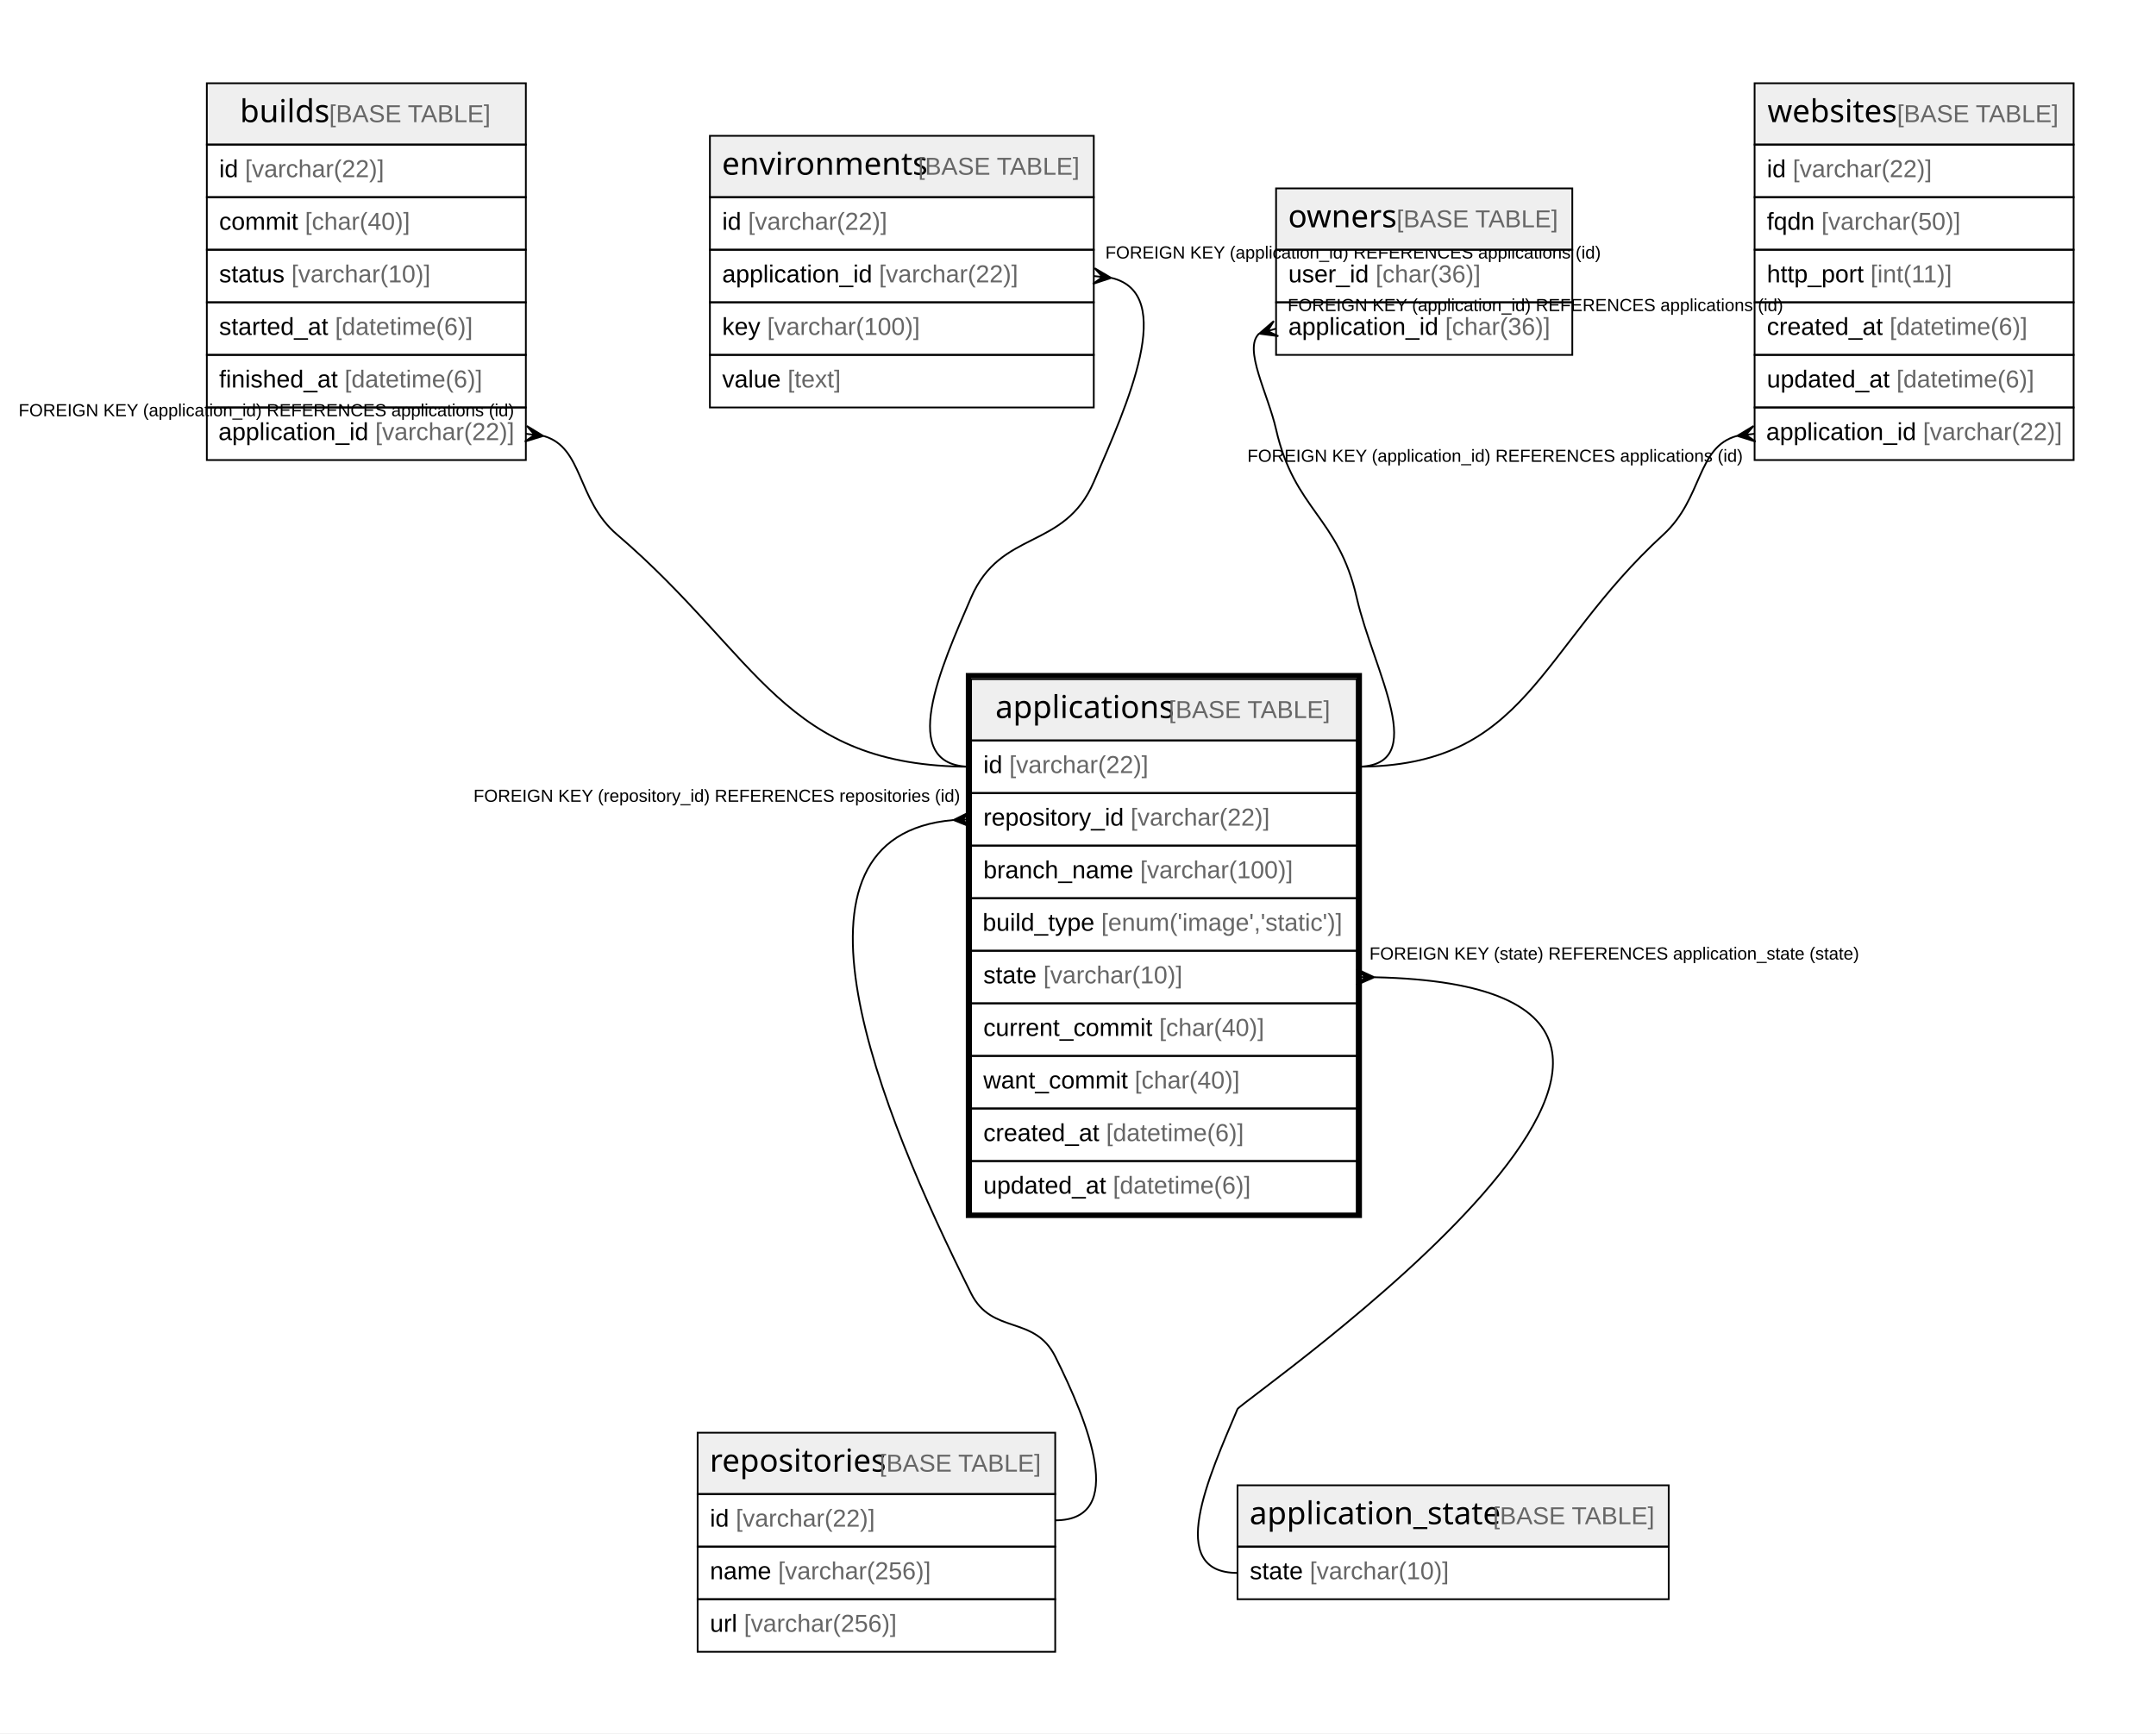
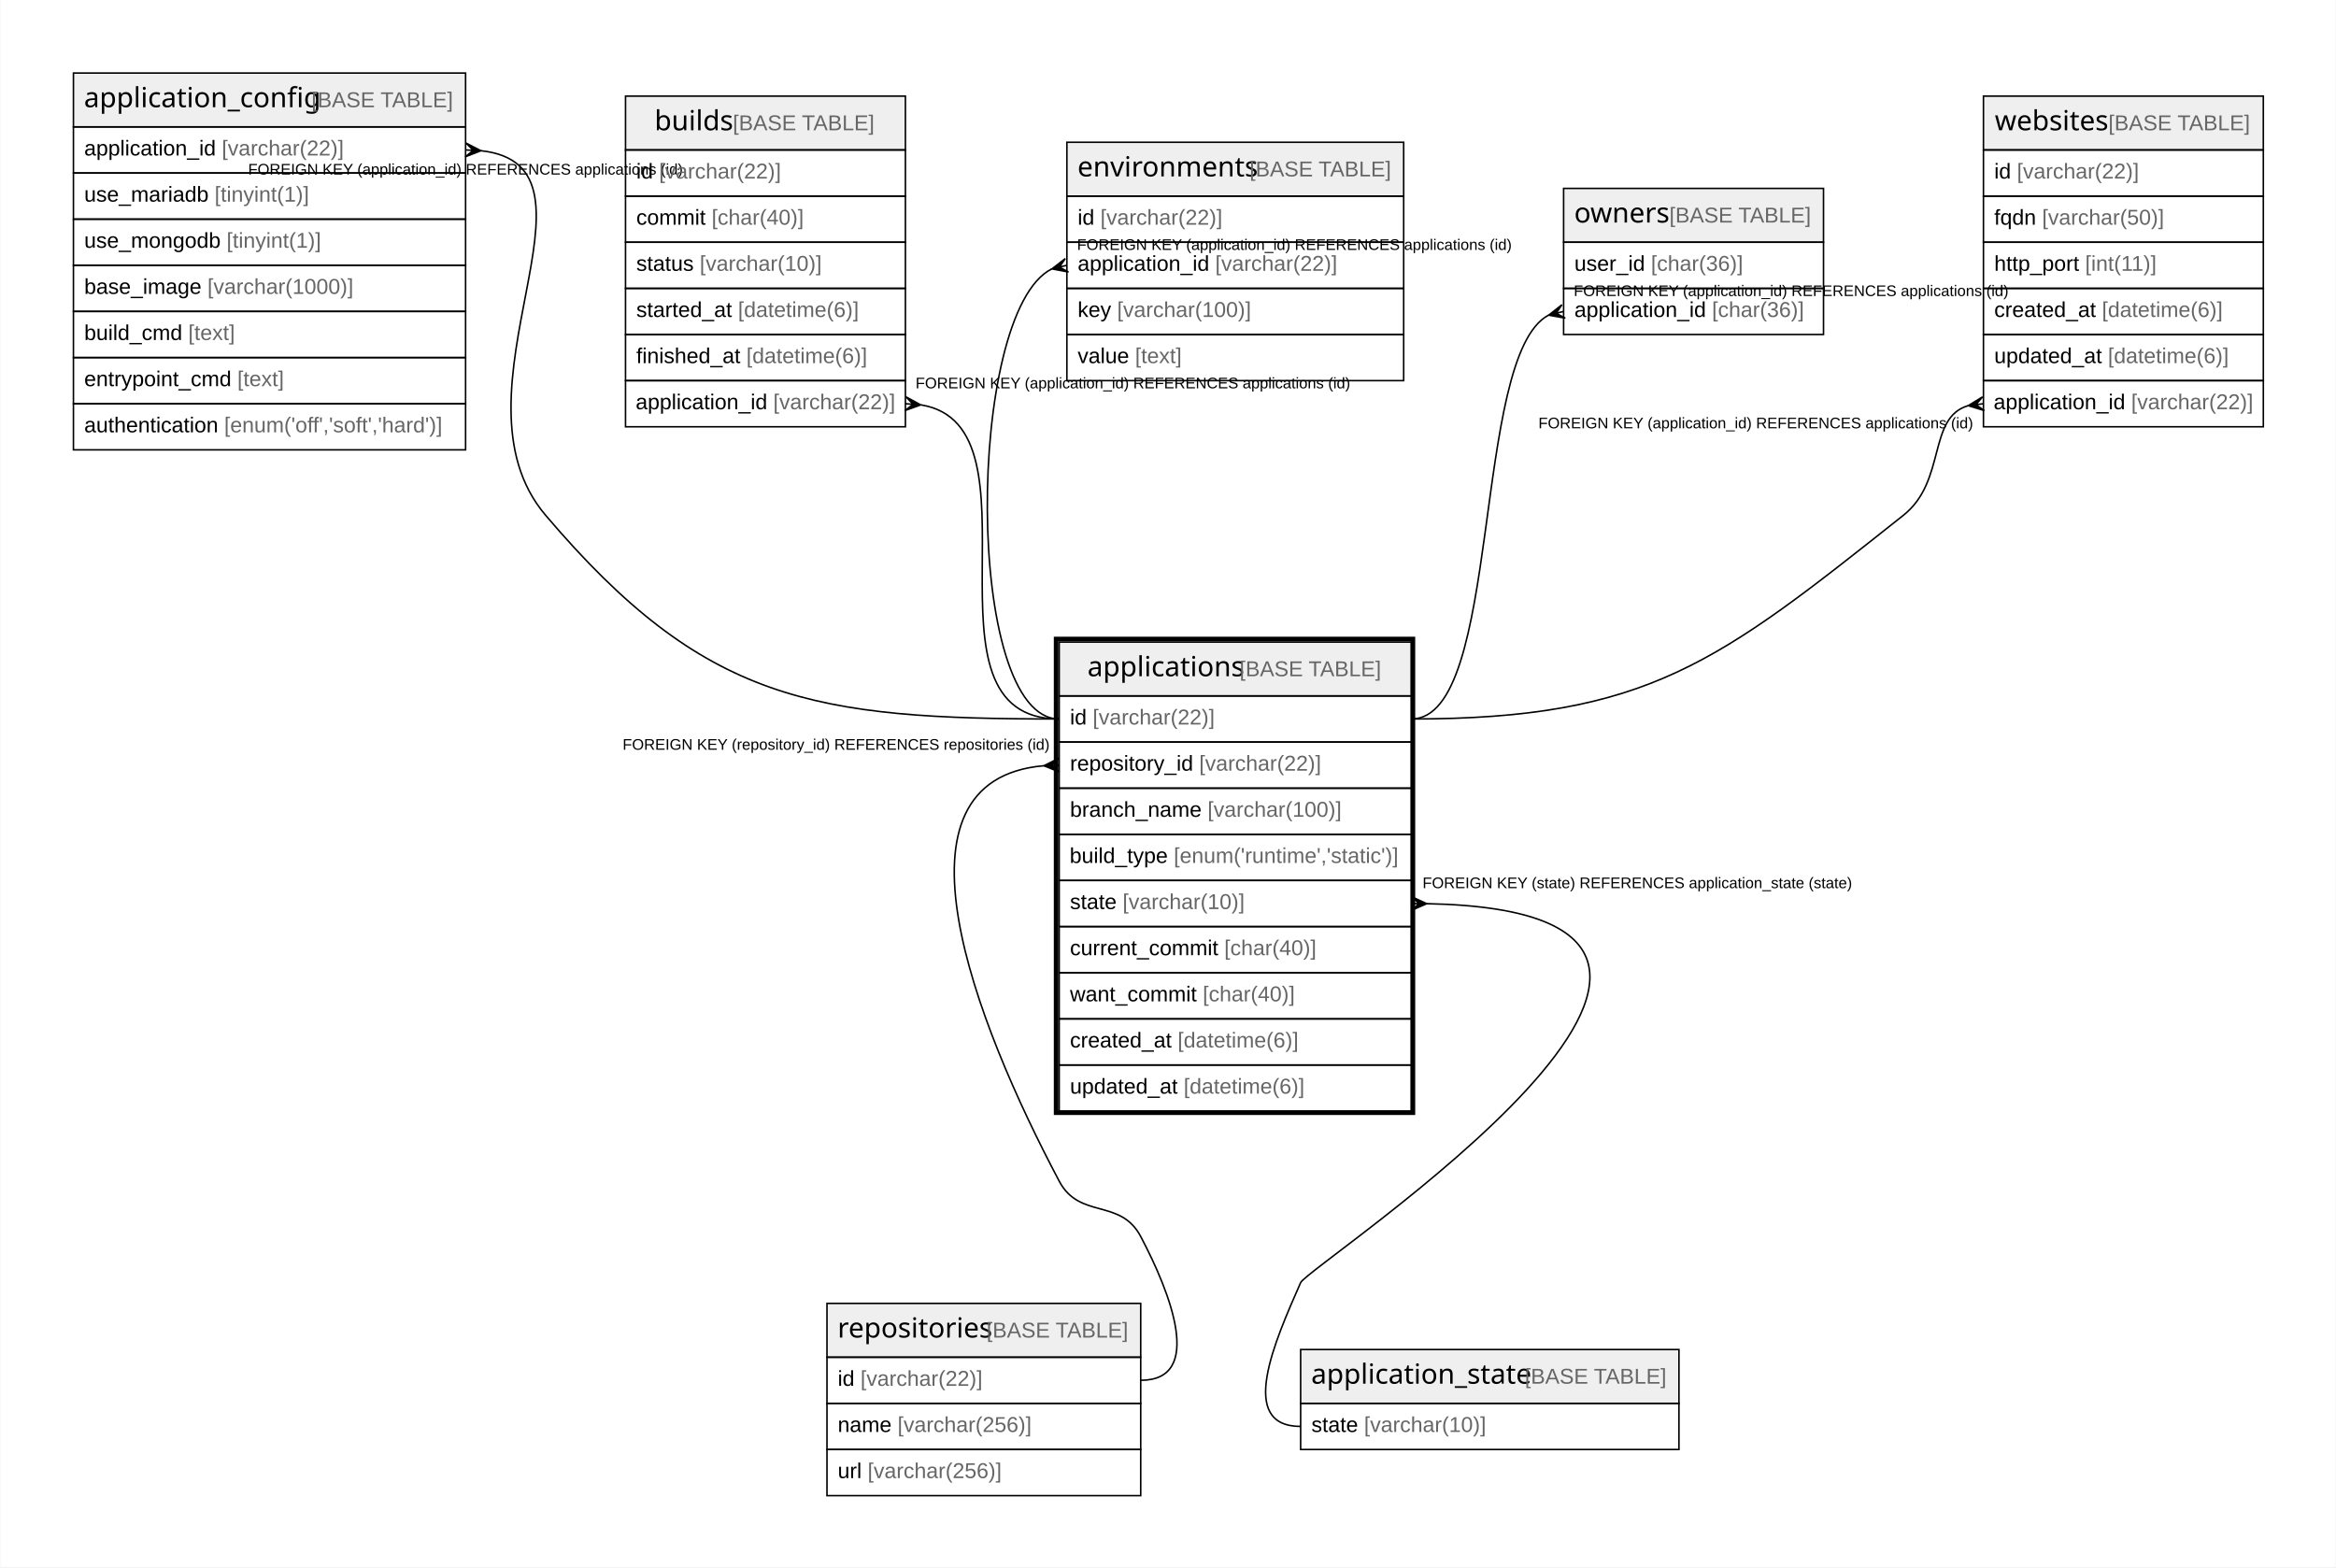
- <svg xmlns="http://www.w3.org/2000/svg" width="1230pt" height="989pt" viewBox="0.00 0.00 1230.00 989.00">
-   <g id="graph0" class="graph" transform="scale(1 1) rotate(0) translate(4 985)">
-     <polygon fill="#ffffff" stroke="transparent" points="-4,4 -4,-985 1226,-985 1226,4 -4,4" />
+ <svg xmlns="http://www.w3.org/2000/svg" width="1519pt" height="1019pt" viewBox="0.00 0.00 1518.50 1019.00">
+   <g id="graph0" class="graph" transform="scale(1 1) rotate(0) translate(4 1015)">
+     <polygon fill="#ffffff" stroke="transparent" points="-4,4 -4,-1015 1514.5,-1015 1514.5,4 -4,4" />
    <g id="node1" class="node">
-       <polygon fill="#efefef" stroke="transparent" points="550,-562.5 550,-597.5 770,-597.5 770,-562.5 550,-562.5" />
-       <polygon fill="none" stroke="#000000" points="550,-562.5 550,-597.5 770,-597.5 770,-562.5 550,-562.5" />
-       <text text-anchor="start" x="563.862" y="-575.3" font-family="Arial Bold" font-size="18.00" fill="#000000">applications</text>
-       <text text-anchor="start" x="658.884" y="-575.3" font-family="Arial" font-size="14.00" fill="#000000"> </text>
-       <text text-anchor="start" x="662.775" y="-575.3" font-family="Arial" font-size="14.00" fill="#666666">[BASE TABLE]</text>
-       <polygon fill="none" stroke="#000000" points="550,-532.5 550,-562.5 770,-562.5 770,-532.5 550,-532.5" />
-       <text text-anchor="start" x="557" y="-543.9" font-family="Arial" font-size="14.00" fill="#000000">id </text>
-       <text text-anchor="start" x="571.78" y="-543.9" font-family="Arial" font-size="14.00" fill="#666666">[varchar(22)]</text>
-       <polygon fill="none" stroke="#000000" points="550,-502.5 550,-532.5 770,-532.5 770,-502.5 550,-502.5" />
-       <text text-anchor="start" x="557" y="-513.9" font-family="Arial" font-size="14.00" fill="#000000">repository_id </text>
-       <text text-anchor="start" x="641.011" y="-513.9" font-family="Arial" font-size="14.00" fill="#666666">[varchar(22)]</text>
-       <polygon fill="none" stroke="#000000" points="550,-472.5 550,-502.5 770,-502.5 770,-472.5 550,-472.5" />
-       <text text-anchor="start" x="557" y="-483.9" font-family="Arial" font-size="14.00" fill="#000000">branch_name </text>
-       <text text-anchor="start" x="646.473" y="-483.9" font-family="Arial" font-size="14.00" fill="#666666">[varchar(100)]</text>
-       <polygon fill="none" stroke="#000000" points="550,-442.5 550,-472.5 770,-472.5 770,-442.5 550,-442.5" />
-       <text text-anchor="start" x="556.576" y="-453.9" font-family="Arial" font-size="14.00" fill="#000000">build_type </text>
-       <text text-anchor="start" x="624.266" y="-453.9" font-family="Arial" font-size="14.00" fill="#666666">[enum('image','static')]</text>
-       <polygon fill="none" stroke="#000000" points="550,-412.5 550,-442.5 770,-442.5 770,-412.5 550,-412.5" />
-       <text text-anchor="start" x="557" y="-423.9" font-family="Arial" font-size="14.00" fill="#000000">state </text>
-       <text text-anchor="start" x="591.237" y="-423.9" font-family="Arial" font-size="14.00" fill="#666666">[varchar(10)]</text>
-       <polygon fill="none" stroke="#000000" points="550,-382.5 550,-412.5 770,-412.5 770,-382.5 550,-382.5" />
-       <text text-anchor="start" x="557" y="-393.9" font-family="Arial" font-size="14.00" fill="#000000">current_commit </text>
-       <text text-anchor="start" x="657.334" y="-393.9" font-family="Arial" font-size="14.00" fill="#666666">[char(40)]</text>
-       <polygon fill="none" stroke="#000000" points="550,-352.5 550,-382.5 770,-382.5 770,-352.5 550,-352.5" />
-       <text text-anchor="start" x="557" y="-363.9" font-family="Arial" font-size="14.00" fill="#000000">want_commit </text>
-       <text text-anchor="start" x="643.337" y="-363.9" font-family="Arial" font-size="14.00" fill="#666666">[char(40)]</text>
-       <polygon fill="none" stroke="#000000" points="550,-322.5 550,-352.5 770,-352.5 770,-322.5 550,-322.5" />
-       <text text-anchor="start" x="557" y="-333.9" font-family="Arial" font-size="14.00" fill="#000000">created_at </text>
-       <text text-anchor="start" x="627.028" y="-333.9" font-family="Arial" font-size="14.00" fill="#666666">[datetime(6)]</text>
-       <polygon fill="none" stroke="#000000" points="550,-292.5 550,-322.5 770,-322.5 770,-292.5 550,-292.5" />
-       <text text-anchor="start" x="557" y="-303.9" font-family="Arial" font-size="14.00" fill="#000000">updated_at </text>
-       <text text-anchor="start" x="630.933" y="-303.9" font-family="Arial" font-size="14.00" fill="#666666">[datetime(6)]</text>
-       <polygon fill="none" stroke="#000000" stroke-width="3" points="548.5,-291.5 548.5,-599.5 771.5,-599.5 771.5,-291.5 548.5,-291.5" />
+       <polygon fill="#efefef" stroke="transparent" points="684.5,-562.5 684.5,-597.5 913.5,-597.5 913.5,-562.5 684.5,-562.5" />
+       <polygon fill="none" stroke="#000000" points="684.5,-562.5 684.5,-597.5 913.5,-597.5 913.5,-562.5 684.5,-562.5" />
+       <text text-anchor="start" x="702.862" y="-575.3" font-family="Arial Bold" font-size="18.00" fill="#000000">applications</text>
+       <text text-anchor="start" x="797.884" y="-575.3" font-family="Arial" font-size="14.00" fill="#000000"> </text>
+       <text text-anchor="start" x="801.775" y="-575.3" font-family="Arial" font-size="14.00" fill="#666666">[BASE TABLE]</text>
+       <polygon fill="none" stroke="#000000" points="684.5,-532.5 684.5,-562.5 913.5,-562.5 913.5,-532.5 684.5,-532.5" />
+       <text text-anchor="start" x="691.5" y="-543.9" font-family="Arial" font-size="14.00" fill="#000000">id </text>
+       <text text-anchor="start" x="706.28" y="-543.9" font-family="Arial" font-size="14.00" fill="#666666">[varchar(22)]</text>
+       <polygon fill="none" stroke="#000000" points="684.5,-502.5 684.5,-532.5 913.5,-532.5 913.5,-502.5 684.5,-502.5" />
+       <text text-anchor="start" x="691.5" y="-513.9" font-family="Arial" font-size="14.00" fill="#000000">repository_id </text>
+       <text text-anchor="start" x="775.511" y="-513.9" font-family="Arial" font-size="14.00" fill="#666666">[varchar(22)]</text>
+       <polygon fill="none" stroke="#000000" points="684.5,-472.5 684.5,-502.5 913.5,-502.5 913.5,-472.5 684.5,-472.5" />
+       <text text-anchor="start" x="691.5" y="-483.9" font-family="Arial" font-size="14.00" fill="#000000">branch_name </text>
+       <text text-anchor="start" x="780.973" y="-483.9" font-family="Arial" font-size="14.00" fill="#666666">[varchar(100)]</text>
+       <polygon fill="none" stroke="#000000" points="684.5,-442.5 684.5,-472.5 913.5,-472.5 913.5,-442.5 684.5,-442.5" />
+       <text text-anchor="start" x="691.301" y="-453.9" font-family="Arial" font-size="14.00" fill="#000000">build_type </text>
+       <text text-anchor="start" x="758.991" y="-453.9" font-family="Arial" font-size="14.00" fill="#666666">[enum('runtime','static')]</text>
+       <polygon fill="none" stroke="#000000" points="684.5,-412.5 684.5,-442.5 913.5,-442.5 913.5,-412.5 684.5,-412.5" />
+       <text text-anchor="start" x="691.5" y="-423.9" font-family="Arial" font-size="14.00" fill="#000000">state </text>
+       <text text-anchor="start" x="725.737" y="-423.9" font-family="Arial" font-size="14.00" fill="#666666">[varchar(10)]</text>
+       <polygon fill="none" stroke="#000000" points="684.5,-382.5 684.5,-412.5 913.5,-412.5 913.5,-382.5 684.5,-382.5" />
+       <text text-anchor="start" x="691.5" y="-393.9" font-family="Arial" font-size="14.00" fill="#000000">current_commit </text>
+       <text text-anchor="start" x="791.834" y="-393.9" font-family="Arial" font-size="14.00" fill="#666666">[char(40)]</text>
+       <polygon fill="none" stroke="#000000" points="684.5,-352.5 684.5,-382.5 913.5,-382.5 913.5,-352.5 684.5,-352.5" />
+       <text text-anchor="start" x="691.5" y="-363.9" font-family="Arial" font-size="14.00" fill="#000000">want_commit </text>
+       <text text-anchor="start" x="777.837" y="-363.9" font-family="Arial" font-size="14.00" fill="#666666">[char(40)]</text>
+       <polygon fill="none" stroke="#000000" points="684.5,-322.5 684.5,-352.5 913.5,-352.5 913.5,-322.5 684.5,-322.5" />
+       <text text-anchor="start" x="691.5" y="-333.9" font-family="Arial" font-size="14.00" fill="#000000">created_at </text>
+       <text text-anchor="start" x="761.528" y="-333.9" font-family="Arial" font-size="14.00" fill="#666666">[datetime(6)]</text>
+       <polygon fill="none" stroke="#000000" points="684.5,-292.5 684.5,-322.5 913.5,-322.5 913.5,-292.5 684.5,-292.5" />
+       <text text-anchor="start" x="691.5" y="-303.9" font-family="Arial" font-size="14.00" fill="#000000">updated_at </text>
+       <text text-anchor="start" x="765.433" y="-303.9" font-family="Arial" font-size="14.00" fill="#666666">[datetime(6)]</text>
+       <polygon fill="none" stroke="#000000" stroke-width="3" points="682.5,-291.5 682.5,-599.5 914.5,-599.5 914.5,-291.5 682.5,-291.5" />
+     </g>
+     <g id="node7" class="node">
+       <polygon fill="#efefef" stroke="transparent" points="533.5,-132.5 533.5,-167.5 737.5,-167.5 737.5,-132.5 533.5,-132.5" />
+       <polygon fill="none" stroke="#000000" points="533.5,-132.5 533.5,-167.5 737.5,-167.5 737.5,-132.5 533.5,-132.5" />
+       <text text-anchor="start" x="540.37" y="-145.3" font-family="Arial Bold" font-size="18.00" fill="#000000">repositories</text>
+       <text text-anchor="start" x="633.376" y="-145.3" font-family="Arial" font-size="14.00" fill="#000000"> </text>
+       <text text-anchor="start" x="637.267" y="-145.3" font-family="Arial" font-size="14.00" fill="#666666">[BASE TABLE]</text>
+       <polygon fill="none" stroke="#000000" points="533.5,-102.5 533.5,-132.5 737.5,-132.5 737.5,-102.5 533.5,-102.5" />
+       <text text-anchor="start" x="540.5" y="-113.9" font-family="Arial" font-size="14.00" fill="#000000">id </text>
+       <text text-anchor="start" x="555.28" y="-113.9" font-family="Arial" font-size="14.00" fill="#666666">[varchar(22)]</text>
+       <polygon fill="none" stroke="#000000" points="533.5,-72.5 533.5,-102.5 737.5,-102.5 737.5,-72.5 533.5,-72.5" />
+       <text text-anchor="start" x="540.5" y="-83.9" font-family="Arial" font-size="14.00" fill="#000000">name </text>
+       <text text-anchor="start" x="579.399" y="-83.9" font-family="Arial" font-size="14.00" fill="#666666">[varchar(256)]</text>
+       <polygon fill="none" stroke="#000000" points="533.5,-42.5 533.5,-72.5 737.5,-72.5 737.5,-42.5 533.5,-42.5" />
+       <text text-anchor="start" x="540.5" y="-53.9" font-family="Arial" font-size="14.00" fill="#000000">url </text>
+       <text text-anchor="start" x="559.94" y="-53.9" font-family="Arial" font-size="14.00" fill="#666666">[varchar(256)]</text>
+     </g>
+     <g id="edge6" class="edge">
+       <path fill="none" stroke="#000000" d="M674.403,-517.083C568.019,-507.925 629.88,-350.129 684.5,-247 697.828,-221.836 724.172,-236.164 737.5,-211 756.949,-174.277 779.056,-117.5 737.5,-117.5" />
+       <polygon fill="#000000" stroke="#000000" points="674.509,-517.087 684.314,-521.996 679.504,-517.293 684.5,-517.5 684.5,-517.5 684.5,-517.5 679.504,-517.293 684.686,-513.004 674.509,-517.087 674.509,-517.087" />
+       <text text-anchor="start" x="400.611" y="-527.5" font-family="Arial" font-size="10.00" fill="#000000">FOREIGN KEY (repository_id) REFERENCES repositories (id)</text>
+     </g>
+     <g id="node8" class="node">
+       <polygon fill="#efefef" stroke="transparent" points="841.5,-102.5 841.5,-137.5 1087.5,-137.5 1087.5,-102.5 841.5,-102.5" />
+       <polygon fill="none" stroke="#000000" points="841.5,-102.5 841.5,-137.5 1087.5,-137.5 1087.5,-102.5 841.5,-102.5" />
+       <text text-anchor="start" x="848.351" y="-115.3" font-family="Arial Bold" font-size="18.00" fill="#000000">application_state</text>
+       <text text-anchor="start" x="983.396" y="-115.3" font-family="Arial" font-size="14.00" fill="#000000"> </text>
+       <text text-anchor="start" x="987.286" y="-115.3" font-family="Arial" font-size="14.00" fill="#666666">[BASE TABLE]</text>
+       <polygon fill="none" stroke="#000000" points="841.5,-72.5 841.5,-102.5 1087.5,-102.5 1087.5,-72.5 841.5,-72.5" />
+       <text text-anchor="start" x="848.5" y="-83.9" font-family="Arial" font-size="14.00" fill="#000000">state </text>
+       <text text-anchor="start" x="882.737" y="-83.9" font-family="Arial" font-size="14.00" fill="#666666">[varchar(10)]</text>
+     </g>
+     <g id="edge7" class="edge">
+       <path fill="none" stroke="#000000" d="M923.638,-427.404C1201.093,-422.023 846.505,-192.378 841.5,-181 824.767,-142.962 799.944,-87.5 841.5,-87.5" />
+       <polygon fill="#000000" stroke="#000000" points="923.5,-427.405 913.457,-423 918.5,-427.453 913.5,-427.5 913.5,-427.5 913.5,-427.5 918.5,-427.453 913.543,-432 923.5,-427.405 923.5,-427.405" />
+       <text text-anchor="start" x="920.761" y="-437.5" font-family="Arial" font-size="10.00" fill="#000000">FOREIGN KEY (state) REFERENCES application_state (state)</text>
+     </g>
+     <g id="node2" class="node">
+       <polygon fill="#efefef" stroke="transparent" points="43.5,-932.5 43.5,-967.5 298.5,-967.5 298.5,-932.5 43.5,-932.5" />
+       <polygon fill="none" stroke="#000000" points="43.5,-932.5 43.5,-967.5 298.5,-967.5 298.5,-932.5 43.5,-932.5" />
+       <text text-anchor="start" x="50.352" y="-945.3" font-family="Arial Bold" font-size="18.00" fill="#000000">application_config</text>
+       <text text-anchor="start" x="194.395" y="-945.3" font-family="Arial" font-size="14.00" fill="#000000"> </text>
+       <text text-anchor="start" x="198.285" y="-945.3" font-family="Arial" font-size="14.00" fill="#666666">[BASE TABLE]</text>
+       <polygon fill="none" stroke="#000000" points="43.5,-902.5 43.5,-932.5 298.5,-932.5 298.5,-902.5 43.5,-902.5" />
+       <text text-anchor="start" x="50.5" y="-913.9" font-family="Arial" font-size="14.00" fill="#000000">application_id </text>
+       <text text-anchor="start" x="139.968" y="-913.9" font-family="Arial" font-size="14.00" fill="#666666">[varchar(22)]</text>
+       <polygon fill="none" stroke="#000000" points="43.5,-872.5 43.5,-902.5 298.5,-902.5 298.5,-872.5 43.5,-872.5" />
+       <text text-anchor="start" x="50.5" y="-883.9" font-family="Arial" font-size="14.00" fill="#000000">use_mariadb </text>
+       <text text-anchor="start" x="135.297" y="-883.9" font-family="Arial" font-size="14.00" fill="#666666">[tinyint(1)]</text>
+       <polygon fill="none" stroke="#000000" points="43.5,-842.5 43.5,-872.5 298.5,-872.5 298.5,-842.5 43.5,-842.5" />
+       <text text-anchor="start" x="50.5" y="-853.9" font-family="Arial" font-size="14.00" fill="#000000">use_mongodb </text>
+       <text text-anchor="start" x="143.095" y="-853.9" font-family="Arial" font-size="14.00" fill="#666666">[tinyint(1)]</text>
+       <polygon fill="none" stroke="#000000" points="43.5,-812.5 43.5,-842.5 298.5,-842.5 298.5,-812.5 43.5,-812.5" />
+       <text text-anchor="start" x="50.5" y="-823.9" font-family="Arial" font-size="14.00" fill="#000000">base_image </text>
+       <text text-anchor="start" x="130.636" y="-823.9" font-family="Arial" font-size="14.00" fill="#666666">[varchar(1000)]</text>
+       <polygon fill="none" stroke="#000000" points="43.5,-782.5 43.5,-812.5 298.5,-812.5 298.5,-782.5 43.5,-782.5" />
+       <text text-anchor="start" x="50.5" y="-793.9" font-family="Arial" font-size="14.00" fill="#000000">build_cmd </text>
+       <text text-anchor="start" x="118.177" y="-793.9" font-family="Arial" font-size="14.00" fill="#666666">[text]</text>
+       <polygon fill="none" stroke="#000000" points="43.5,-752.5 43.5,-782.5 298.5,-782.5 298.5,-752.5 43.5,-752.5" />
+       <text text-anchor="start" x="50.5" y="-763.9" font-family="Arial" font-size="14.00" fill="#000000">entrypoint_cmd </text>
+       <text text-anchor="start" x="150.078" y="-763.9" font-family="Arial" font-size="14.00" fill="#666666">[text]</text>
+       <polygon fill="none" stroke="#000000" points="43.5,-722.5 43.5,-752.5 298.5,-752.5 298.5,-722.5 43.5,-722.5" />
+       <text text-anchor="start" x="50.5" y="-733.9" font-family="Arial" font-size="14.00" fill="#000000">authentication </text>
+       <text text-anchor="start" x="141.536" y="-733.9" font-family="Arial" font-size="14.00" fill="#666666">[enum('off','soft','hard')]</text>
+     </g>
+     <g id="edge1" class="edge">
+       <path fill="none" stroke="#000000" d="M308.505,-916.995C398.403,-907.277 282.854,-759.609 350.5,-680 453.91,-558.303 524.801,-547.5 684.5,-547.5" />
+       <polygon fill="#000000" stroke="#000000" points="308.487,-916.996 298.273,-913.006 303.494,-917.248 298.5,-917.5 298.5,-917.5 298.5,-917.5 303.494,-917.248 298.727,-921.994 308.487,-916.996 308.487,-916.996" />
+       <text text-anchor="start" x="157.102" y="-901.5" font-family="Arial" font-size="10.00" fill="#000000">FOREIGN KEY (application_id) REFERENCES applications (id)</text>
+     </g>
+     <g id="node3" class="node">
+       <polygon fill="#efefef" stroke="transparent" points="402.5,-917.5 402.5,-952.5 584.5,-952.5 584.5,-917.5 402.5,-917.5" />
+       <polygon fill="none" stroke="#000000" points="402.5,-917.5 402.5,-952.5 584.5,-952.5 584.5,-917.5 402.5,-917.5" />
+       <text text-anchor="start" x="421.37" y="-930.3" font-family="Arial Bold" font-size="18.00" fill="#000000">builds</text>
+       <text text-anchor="start" x="468.377" y="-930.3" font-family="Arial" font-size="14.00" fill="#000000"> </text>
+       <text text-anchor="start" x="472.267" y="-930.3" font-family="Arial" font-size="14.00" fill="#666666">[BASE TABLE]</text>
+       <polygon fill="none" stroke="#000000" points="402.5,-887.5 402.5,-917.5 584.5,-917.5 584.5,-887.5 402.5,-887.5" />
+       <text text-anchor="start" x="409.5" y="-898.9" font-family="Arial" font-size="14.00" fill="#000000">id </text>
+       <text text-anchor="start" x="424.28" y="-898.9" font-family="Arial" font-size="14.00" fill="#666666">[varchar(22)]</text>
+       <polygon fill="none" stroke="#000000" points="402.5,-857.5 402.5,-887.5 584.5,-887.5 584.5,-857.5 402.5,-857.5" />
+       <text text-anchor="start" x="409.5" y="-868.9" font-family="Arial" font-size="14.00" fill="#000000">commit </text>
+       <text text-anchor="start" x="458.492" y="-868.9" font-family="Arial" font-size="14.00" fill="#666666">[char(40)]</text>
+       <polygon fill="none" stroke="#000000" points="402.5,-827.5 402.5,-857.5 584.5,-857.5 584.5,-827.5 402.5,-827.5" />
+       <text text-anchor="start" x="409.5" y="-838.9" font-family="Arial" font-size="14.00" fill="#000000">status </text>
+       <text text-anchor="start" x="450.737" y="-838.9" font-family="Arial" font-size="14.00" fill="#666666">[varchar(10)]</text>
+       <polygon fill="none" stroke="#000000" points="402.5,-797.5 402.5,-827.5 584.5,-827.5 584.5,-797.5 402.5,-797.5" />
+       <text text-anchor="start" x="409.5" y="-808.9" font-family="Arial" font-size="14.00" fill="#000000">started_at </text>
+       <text text-anchor="start" x="475.636" y="-808.9" font-family="Arial" font-size="14.00" fill="#666666">[datetime(6)]</text>
+       <polygon fill="none" stroke="#000000" points="402.5,-767.5 402.5,-797.5 584.5,-797.5 584.5,-767.5 402.5,-767.5" />
+       <text text-anchor="start" x="409.5" y="-778.9" font-family="Arial" font-size="14.00" fill="#000000">finished_at </text>
+       <text text-anchor="start" x="481.081" y="-778.9" font-family="Arial" font-size="14.00" fill="#666666">[datetime(6)]</text>
+       <polygon fill="none" stroke="#000000" points="402.5,-737.5 402.5,-767.5 584.5,-767.5 584.5,-737.5 402.5,-737.5" />
+       <text text-anchor="start" x="409.098" y="-748.9" font-family="Arial" font-size="14.00" fill="#000000">application_id </text>
+       <text text-anchor="start" x="498.566" y="-748.9" font-family="Arial" font-size="14.00" fill="#666666">[varchar(22)]</text>
+     </g>
+     <g id="edge2" class="edge">
+       <path fill="none" stroke="#000000" d="M594.708,-751.716C678.715,-737.953 586.79,-547.5 684.5,-547.5" />
+       <polygon fill="#000000" stroke="#000000" points="594.471,-751.735 584.156,-748.013 589.485,-752.117 584.5,-752.5 584.5,-752.5 584.5,-752.5 589.485,-752.117 584.844,-756.987 594.471,-751.735 594.471,-751.735" />
+       <text text-anchor="start" x="591.102" y="-762.5" font-family="Arial" font-size="10.00" fill="#000000">FOREIGN KEY (application_id) REFERENCES applications (id)</text>
+     </g>
+     <g id="node4" class="node">
+       <polygon fill="#efefef" stroke="transparent" points="689.5,-887.5 689.5,-922.5 908.5,-922.5 908.5,-887.5 689.5,-887.5" />
+       <polygon fill="none" stroke="#000000" points="689.5,-887.5 689.5,-922.5 908.5,-922.5 908.5,-887.5 689.5,-887.5" />
+       <text text-anchor="start" x="696.364" y="-900.3" font-family="Arial Bold" font-size="18.00" fill="#000000">environments</text>
+       <text text-anchor="start" x="804.382" y="-900.3" font-family="Arial" font-size="14.00" fill="#000000"> </text>
+       <text text-anchor="start" x="808.273" y="-900.3" font-family="Arial" font-size="14.00" fill="#666666">[BASE TABLE]</text>
+       <polygon fill="none" stroke="#000000" points="689.5,-857.5 689.5,-887.5 908.5,-887.5 908.5,-857.5 689.5,-857.5" />
+       <text text-anchor="start" x="696.5" y="-868.9" font-family="Arial" font-size="14.00" fill="#000000">id </text>
+       <text text-anchor="start" x="711.28" y="-868.9" font-family="Arial" font-size="14.00" fill="#666666">[varchar(22)]</text>
+       <polygon fill="none" stroke="#000000" points="689.5,-827.5 689.5,-857.5 908.5,-857.5 908.5,-827.5 689.5,-827.5" />
+       <text text-anchor="start" x="696.5" y="-838.9" font-family="Arial" font-size="14.00" fill="#000000">application_id </text>
+       <text text-anchor="start" x="785.968" y="-838.9" font-family="Arial" font-size="14.00" fill="#666666">[varchar(22)]</text>
+       <polygon fill="none" stroke="#000000" points="689.5,-797.5 689.5,-827.5 908.5,-827.5 908.5,-797.5 689.5,-797.5" />
+       <text text-anchor="start" x="696.5" y="-808.9" font-family="Arial" font-size="14.00" fill="#000000">key </text>
+       <text text-anchor="start" x="722.173" y="-808.9" font-family="Arial" font-size="14.00" fill="#666666">[varchar(100)]</text>
+       <polygon fill="none" stroke="#000000" points="689.5,-767.5 689.5,-797.5 908.5,-797.5 908.5,-767.5 689.5,-767.5" />
+       <text text-anchor="start" x="696.5" y="-778.9" font-family="Arial" font-size="14.00" fill="#000000">value </text>
+       <text text-anchor="start" x="733.845" y="-778.9" font-family="Arial" font-size="14.00" fill="#666666">[text]</text>
+     </g>
+     <g id="edge3" class="edge">
+       <path fill="none" stroke="#000000" d="M679.634,-840.125C623.604,-812.207 622.393,-547.5 684.5,-547.5" />
+       <polygon fill="#000000" stroke="#000000" points="679.778,-840.16 688.447,-846.875 684.639,-841.33 689.5,-842.5 689.5,-842.5 689.5,-842.5 684.639,-841.33 690.553,-838.125 679.778,-840.16 679.778,-840.16" />
+       <text text-anchor="start" x="696.102" y="-852.5" font-family="Arial" font-size="10.00" fill="#000000">FOREIGN KEY (application_id) REFERENCES applications (id)</text>
+     </g>
+     <g id="node5" class="node">
+       <polygon fill="#efefef" stroke="transparent" points="1012.5,-857.5 1012.5,-892.5 1181.5,-892.5 1181.5,-857.5 1012.5,-857.5" />
+       <polygon fill="none" stroke="#000000" points="1012.5,-857.5 1012.5,-892.5 1181.5,-892.5 1181.5,-857.5 1012.5,-857.5" />
+       <text text-anchor="start" x="1019.371" y="-870.3" font-family="Arial Bold" font-size="18.00" fill="#000000">owners</text>
+       <text text-anchor="start" x="1077.376" y="-870.3" font-family="Arial" font-size="14.00" fill="#000000"> </text>
+       <text text-anchor="start" x="1081.266" y="-870.3" font-family="Arial" font-size="14.00" fill="#666666">[BASE TABLE]</text>
+       <polygon fill="none" stroke="#000000" points="1012.5,-827.5 1012.5,-857.5 1181.5,-857.5 1181.5,-827.5 1012.5,-827.5" />
+       <text text-anchor="start" x="1019.5" y="-838.9" font-family="Arial" font-size="14.00" fill="#000000">user_id </text>
+       <text text-anchor="start" x="1069.288" y="-838.9" font-family="Arial" font-size="14.00" fill="#666666">[char(36)]</text>
+       <polygon fill="none" stroke="#000000" points="1012.5,-797.5 1012.5,-827.5 1181.5,-827.5 1181.5,-797.5 1012.5,-797.5" />
+       <text text-anchor="start" x="1019.5" y="-808.9" font-family="Arial" font-size="14.00" fill="#000000">application_id </text>
+       <text text-anchor="start" x="1108.968" y="-808.9" font-family="Arial" font-size="14.00" fill="#666666">[char(36)]</text>
+     </g>
+     <g id="edge4" class="edge">
+       <path fill="none" stroke="#000000" d="M1002.648,-810.046C952.376,-783.331 972.803,-547.5 913.5,-547.5" />
+       <polygon fill="#000000" stroke="#000000" points="1002.797,-810.083 1011.412,-816.867 1007.648,-811.291 1012.5,-812.5 1012.5,-812.5 1012.5,-812.5 1007.648,-811.291 1013.588,-808.133 1002.797,-810.083 1002.797,-810.083" />
+       <text text-anchor="start" x="1019.102" y="-822.5" font-family="Arial" font-size="10.00" fill="#000000">FOREIGN KEY (application_id) REFERENCES applications (id)</text>
    </g>
    <g id="node6" class="node">
-       <polygon fill="#efefef" stroke="transparent" points="394,-132.5 394,-167.5 598,-167.5 598,-132.5 394,-132.5" />
-       <polygon fill="none" stroke="#000000" points="394,-132.5 394,-167.5 598,-167.5 598,-132.5 394,-132.5" />
-       <text text-anchor="start" x="400.87" y="-145.3" font-family="Arial Bold" font-size="18.00" fill="#000000">repositories</text>
-       <text text-anchor="start" x="493.876" y="-145.3" font-family="Arial" font-size="14.00" fill="#000000"> </text>
-       <text text-anchor="start" x="497.767" y="-145.3" font-family="Arial" font-size="14.00" fill="#666666">[BASE TABLE]</text>
-       <polygon fill="none" stroke="#000000" points="394,-102.5 394,-132.5 598,-132.5 598,-102.5 394,-102.5" />
-       <text text-anchor="start" x="401" y="-113.9" font-family="Arial" font-size="14.00" fill="#000000">id </text>
-       <text text-anchor="start" x="415.78" y="-113.9" font-family="Arial" font-size="14.00" fill="#666666">[varchar(22)]</text>
-       <polygon fill="none" stroke="#000000" points="394,-72.5 394,-102.5 598,-102.5 598,-72.5 394,-72.5" />
-       <text text-anchor="start" x="401" y="-83.9" font-family="Arial" font-size="14.00" fill="#000000">name </text>
-       <text text-anchor="start" x="439.899" y="-83.9" font-family="Arial" font-size="14.00" fill="#666666">[varchar(256)]</text>
-       <polygon fill="none" stroke="#000000" points="394,-42.5 394,-72.5 598,-72.5 598,-42.5 394,-42.5" />
-       <text text-anchor="start" x="401" y="-53.9" font-family="Arial" font-size="14.00" fill="#000000">url </text>
-       <text text-anchor="start" x="420.44" y="-53.9" font-family="Arial" font-size="14.00" fill="#666666">[varchar(256)]</text>
+       <polygon fill="#efefef" stroke="transparent" points="1285.5,-917.5 1285.5,-952.5 1467.5,-952.5 1467.5,-917.5 1285.5,-917.5" />
+       <polygon fill="none" stroke="#000000" points="1285.5,-917.5 1285.5,-952.5 1467.5,-952.5 1467.5,-917.5 1285.5,-917.5" />
+       <text text-anchor="start" x="1292.869" y="-930.3" font-family="Arial Bold" font-size="18.00" fill="#000000">websites</text>
+       <text text-anchor="start" x="1362.878" y="-930.3" font-family="Arial" font-size="14.00" fill="#000000"> </text>
+       <text text-anchor="start" x="1366.768" y="-930.3" font-family="Arial" font-size="14.00" fill="#666666">[BASE TABLE]</text>
+       <polygon fill="none" stroke="#000000" points="1285.5,-887.5 1285.5,-917.5 1467.5,-917.5 1467.5,-887.5 1285.5,-887.5" />
+       <text text-anchor="start" x="1292.5" y="-898.9" font-family="Arial" font-size="14.00" fill="#000000">id </text>
+       <text text-anchor="start" x="1307.28" y="-898.9" font-family="Arial" font-size="14.00" fill="#666666">[varchar(22)]</text>
+       <polygon fill="none" stroke="#000000" points="1285.5,-857.5 1285.5,-887.5 1467.5,-887.5 1467.5,-857.5 1285.5,-857.5" />
+       <text text-anchor="start" x="1292.5" y="-868.9" font-family="Arial" font-size="14.00" fill="#000000">fqdn </text>
+       <text text-anchor="start" x="1323.629" y="-868.9" font-family="Arial" font-size="14.00" fill="#666666">[varchar(50)]</text>
+       <polygon fill="none" stroke="#000000" points="1285.5,-827.5 1285.5,-857.5 1467.5,-857.5 1467.5,-827.5 1285.5,-827.5" />
+       <text text-anchor="start" x="1292.5" y="-838.9" font-family="Arial" font-size="14.00" fill="#000000">http_port </text>
+       <text text-anchor="start" x="1351.636" y="-838.9" font-family="Arial" font-size="14.00" fill="#666666">[int(11)]</text>
+       <polygon fill="none" stroke="#000000" points="1285.5,-797.5 1285.5,-827.5 1467.5,-827.5 1467.5,-797.5 1285.5,-797.5" />
+       <text text-anchor="start" x="1292.5" y="-808.9" font-family="Arial" font-size="14.00" fill="#000000">created_at </text>
+       <text text-anchor="start" x="1362.528" y="-808.9" font-family="Arial" font-size="14.00" fill="#666666">[datetime(6)]</text>
+       <polygon fill="none" stroke="#000000" points="1285.5,-767.5 1285.5,-797.5 1467.5,-797.5 1467.5,-767.5 1285.5,-767.5" />
+       <text text-anchor="start" x="1292.5" y="-778.9" font-family="Arial" font-size="14.00" fill="#000000">updated_at </text>
+       <text text-anchor="start" x="1366.433" y="-778.9" font-family="Arial" font-size="14.00" fill="#666666">[datetime(6)]</text>
+       <polygon fill="none" stroke="#000000" points="1285.5,-737.5 1285.5,-767.5 1467.5,-767.5 1467.5,-737.5 1285.5,-737.5" />
+       <text text-anchor="start" x="1292.098" y="-748.9" font-family="Arial" font-size="14.00" fill="#000000">application_id </text>
+       <text text-anchor="start" x="1381.566" y="-748.9" font-family="Arial" font-size="14.00" fill="#666666">[varchar(22)]</text>
    </g>
    <g id="edge5" class="edge">
-       <path fill="none" stroke="#000000" d="M539.909,-517.086C433.661,-507.999 497.81,-351.38 550,-247 561.926,-223.149 586.074,-234.851 598,-211 616.584,-173.832 639.556,-117.5 598,-117.5" />
-       <polygon fill="#000000" stroke="#000000" points="540.008,-517.09 549.815,-521.996 545.004,-517.295 550,-517.5 550,-517.5 550,-517.5 545.004,-517.295 550.185,-513.004 540.008,-517.09 540.008,-517.09" />
-       <text text-anchor="start" x="266.111" y="-527.5" font-family="Arial" font-size="10.00" fill="#000000">FOREIGN KEY (repository_id) REFERENCES repositories (id)</text>
-     </g>
-     <g id="node7" class="node">
-       <polygon fill="#efefef" stroke="transparent" points="702,-102.5 702,-137.5 948,-137.5 948,-102.5 702,-102.5" />
-       <polygon fill="none" stroke="#000000" points="702,-102.5 702,-137.5 948,-137.5 948,-102.5 702,-102.5" />
-       <text text-anchor="start" x="708.851" y="-115.3" font-family="Arial Bold" font-size="18.00" fill="#000000">application_state</text>
-       <text text-anchor="start" x="843.896" y="-115.3" font-family="Arial" font-size="14.00" fill="#000000"> </text>
-       <text text-anchor="start" x="847.786" y="-115.3" font-family="Arial" font-size="14.00" fill="#666666">[BASE TABLE]</text>
-       <polygon fill="none" stroke="#000000" points="702,-72.5 702,-102.5 948,-102.5 948,-72.5 702,-72.5" />
-       <text text-anchor="start" x="709" y="-83.9" font-family="Arial" font-size="14.00" fill="#000000">state </text>
-       <text text-anchor="start" x="743.237" y="-83.9" font-family="Arial" font-size="14.00" fill="#666666">[varchar(10)]</text>
-     </g>
-     <g id="edge6" class="edge">
-       <path fill="none" stroke="#000000" d="M780.192,-427.393C1047.5,-421.629 703.917,-185.533 702,-181 685.811,-142.727 660.444,-87.5 702,-87.5" />
-       <polygon fill="#000000" stroke="#000000" points="779.999,-427.395 769.953,-423 775,-427.447 770,-427.5 770,-427.5 770,-427.5 775,-427.447 770.047,-432 779.999,-427.395 779.999,-427.395" />
-       <text text-anchor="start" x="777.261" y="-437.5" font-family="Arial" font-size="10.00" fill="#000000">FOREIGN KEY (state) REFERENCES application_state (state)</text>
-     </g>
-     <g id="node2" class="node">
-       <polygon fill="#efefef" stroke="transparent" points="114,-902.5 114,-937.5 296,-937.5 296,-902.5 114,-902.5" />
-       <polygon fill="none" stroke="#000000" points="114,-902.5 114,-937.5 296,-937.5 296,-902.5 114,-902.5" />
-       <text text-anchor="start" x="132.87" y="-915.3" font-family="Arial Bold" font-size="18.00" fill="#000000">builds</text>
-       <text text-anchor="start" x="179.877" y="-915.3" font-family="Arial" font-size="14.00" fill="#000000"> </text>
-       <text text-anchor="start" x="183.767" y="-915.3" font-family="Arial" font-size="14.00" fill="#666666">[BASE TABLE]</text>
-       <polygon fill="none" stroke="#000000" points="114,-872.5 114,-902.5 296,-902.5 296,-872.5 114,-872.5" />
-       <text text-anchor="start" x="121" y="-883.9" font-family="Arial" font-size="14.00" fill="#000000">id </text>
-       <text text-anchor="start" x="135.78" y="-883.9" font-family="Arial" font-size="14.00" fill="#666666">[varchar(22)]</text>
-       <polygon fill="none" stroke="#000000" points="114,-842.5 114,-872.5 296,-872.5 296,-842.5 114,-842.5" />
-       <text text-anchor="start" x="121" y="-853.9" font-family="Arial" font-size="14.00" fill="#000000">commit </text>
-       <text text-anchor="start" x="169.992" y="-853.9" font-family="Arial" font-size="14.00" fill="#666666">[char(40)]</text>
-       <polygon fill="none" stroke="#000000" points="114,-812.5 114,-842.5 296,-842.5 296,-812.5 114,-812.5" />
-       <text text-anchor="start" x="121" y="-823.9" font-family="Arial" font-size="14.00" fill="#000000">status </text>
-       <text text-anchor="start" x="162.237" y="-823.9" font-family="Arial" font-size="14.00" fill="#666666">[varchar(10)]</text>
-       <polygon fill="none" stroke="#000000" points="114,-782.5 114,-812.5 296,-812.5 296,-782.5 114,-782.5" />
-       <text text-anchor="start" x="121" y="-793.9" font-family="Arial" font-size="14.00" fill="#000000">started_at </text>
-       <text text-anchor="start" x="187.136" y="-793.9" font-family="Arial" font-size="14.00" fill="#666666">[datetime(6)]</text>
-       <polygon fill="none" stroke="#000000" points="114,-752.5 114,-782.5 296,-782.5 296,-752.5 114,-752.5" />
-       <text text-anchor="start" x="121" y="-763.9" font-family="Arial" font-size="14.00" fill="#000000">finished_at </text>
-       <text text-anchor="start" x="192.581" y="-763.9" font-family="Arial" font-size="14.00" fill="#666666">[datetime(6)]</text>
-       <polygon fill="none" stroke="#000000" points="114,-722.5 114,-752.5 296,-752.5 296,-722.5 114,-722.5" />
-       <text text-anchor="start" x="120.597" y="-733.9" font-family="Arial" font-size="14.00" fill="#000000">application_id </text>
-       <text text-anchor="start" x="210.066" y="-733.9" font-family="Arial" font-size="14.00" fill="#666666">[varchar(22)]</text>
-     </g>
-     <g id="edge1" class="edge">
-       <path fill="none" stroke="#000000" d="M306.164,-736.218C328.947,-729.712 324.791,-699.87 348,-680 429.56,-610.172 442.632,-547.5 550,-547.5" />
-       <polygon fill="#000000" stroke="#000000" points="305.921,-736.249 295.437,-733.035 300.961,-736.875 296,-737.5 296,-737.5 296,-737.5 300.961,-736.875 296.563,-741.965 305.921,-736.249 305.921,-736.249" />
-       <text text-anchor="start" x="6.602" y="-747.5" font-family="Arial" font-size="10.00" fill="#000000">FOREIGN KEY (application_id) REFERENCES applications (id)</text>
-     </g>
-     <g id="node3" class="node">
-       <polygon fill="#efefef" stroke="transparent" points="401,-872.5 401,-907.5 620,-907.5 620,-872.5 401,-872.5" />
-       <polygon fill="none" stroke="#000000" points="401,-872.5 401,-907.5 620,-907.5 620,-872.5 401,-872.5" />
-       <text text-anchor="start" x="407.864" y="-885.3" font-family="Arial Bold" font-size="18.00" fill="#000000">environments</text>
-       <text text-anchor="start" x="515.882" y="-885.3" font-family="Arial" font-size="14.00" fill="#000000"> </text>
-       <text text-anchor="start" x="519.773" y="-885.3" font-family="Arial" font-size="14.00" fill="#666666">[BASE TABLE]</text>
-       <polygon fill="none" stroke="#000000" points="401,-842.5 401,-872.5 620,-872.5 620,-842.5 401,-842.5" />
-       <text text-anchor="start" x="408" y="-853.9" font-family="Arial" font-size="14.00" fill="#000000">id </text>
-       <text text-anchor="start" x="422.78" y="-853.9" font-family="Arial" font-size="14.00" fill="#666666">[varchar(22)]</text>
-       <polygon fill="none" stroke="#000000" points="401,-812.5 401,-842.5 620,-842.5 620,-812.5 401,-812.5" />
-       <text text-anchor="start" x="408" y="-823.9" font-family="Arial" font-size="14.00" fill="#000000">application_id </text>
-       <text text-anchor="start" x="497.468" y="-823.9" font-family="Arial" font-size="14.00" fill="#666666">[varchar(22)]</text>
-       <polygon fill="none" stroke="#000000" points="401,-782.5 401,-812.5 620,-812.5 620,-782.5 401,-782.5" />
-       <text text-anchor="start" x="408" y="-793.9" font-family="Arial" font-size="14.00" fill="#000000">key </text>
-       <text text-anchor="start" x="433.673" y="-793.9" font-family="Arial" font-size="14.00" fill="#666666">[varchar(100)]</text>
-       <polygon fill="none" stroke="#000000" points="401,-752.5 401,-782.5 620,-782.5 620,-752.5 401,-752.5" />
-       <text text-anchor="start" x="408" y="-763.9" font-family="Arial" font-size="14.00" fill="#000000">value </text>
-       <text text-anchor="start" x="445.345" y="-763.9" font-family="Arial" font-size="14.00" fill="#666666">[text]</text>
-     </g>
-     <g id="edge2" class="edge">
-       <path fill="none" stroke="#000000" d="M630.282,-826.388C667.602,-817.295 639.156,-754.389 620,-710 603.058,-670.74 566.942,-683.26 550,-644 533.006,-604.621 507.111,-547.5 550,-547.5" />
-       <polygon fill="#000000" stroke="#000000" points="629.942,-826.425 619.516,-823.026 624.971,-826.962 620,-827.5 620,-827.5 620,-827.5 624.971,-826.962 620.484,-831.974 629.942,-826.425 629.942,-826.425" />
-       <text text-anchor="start" x="626.602" y="-837.5" font-family="Arial" font-size="10.00" fill="#000000">FOREIGN KEY (application_id) REFERENCES applications (id)</text>
-     </g>
-     <g id="node4" class="node">
-       <polygon fill="#efefef" stroke="transparent" points="724,-842.5 724,-877.5 893,-877.5 893,-842.5 724,-842.5" />
-       <polygon fill="none" stroke="#000000" points="724,-842.5 724,-877.5 893,-877.5 893,-842.5 724,-842.5" />
-       <text text-anchor="start" x="730.871" y="-855.3" font-family="Arial Bold" font-size="18.00" fill="#000000">owners</text>
-       <text text-anchor="start" x="788.876" y="-855.3" font-family="Arial" font-size="14.00" fill="#000000"> </text>
-       <text text-anchor="start" x="792.766" y="-855.3" font-family="Arial" font-size="14.00" fill="#666666">[BASE TABLE]</text>
-       <polygon fill="none" stroke="#000000" points="724,-812.5 724,-842.5 893,-842.5 893,-812.5 724,-812.5" />
-       <text text-anchor="start" x="731" y="-823.9" font-family="Arial" font-size="14.00" fill="#000000">user_id </text>
-       <text text-anchor="start" x="780.788" y="-823.9" font-family="Arial" font-size="14.00" fill="#666666">[char(36)]</text>
-       <polygon fill="none" stroke="#000000" points="724,-782.5 724,-812.5 893,-812.5 893,-782.5 724,-782.5" />
-       <text text-anchor="start" x="731" y="-793.9" font-family="Arial" font-size="14.00" fill="#000000">application_id </text>
-       <text text-anchor="start" x="820.468" y="-793.9" font-family="Arial" font-size="14.00" fill="#666666">[char(36)]</text>
-     </g>
-     <g id="edge3" class="edge">
-       <path fill="none" stroke="#000000" d="M714.28,-794.578C705.134,-786.039 719.355,-760.442 724,-740 734.483,-693.864 759.517,-690.136 770,-644 779.503,-602.177 812.889,-547.5 770,-547.5" />
-       <polygon fill="#000000" stroke="#000000" points="714.423,-794.621 722.704,-801.809 719.212,-796.06 724,-797.5 724,-797.5 724,-797.5 719.212,-796.06 725.296,-793.191 714.423,-794.621 714.423,-794.621" />
-       <text text-anchor="start" x="730.602" y="-807.5" font-family="Arial" font-size="10.00" fill="#000000">FOREIGN KEY (application_id) REFERENCES applications (id)</text>
-     </g>
-     <g id="node5" class="node">
-       <polygon fill="#efefef" stroke="transparent" points="997,-902.5 997,-937.5 1179,-937.5 1179,-902.5 997,-902.5" />
-       <polygon fill="none" stroke="#000000" points="997,-902.5 997,-937.5 1179,-937.5 1179,-902.5 997,-902.5" />
-       <text text-anchor="start" x="1004.369" y="-915.3" font-family="Arial Bold" font-size="18.00" fill="#000000">websites</text>
-       <text text-anchor="start" x="1074.378" y="-915.3" font-family="Arial" font-size="14.00" fill="#000000"> </text>
-       <text text-anchor="start" x="1078.268" y="-915.3" font-family="Arial" font-size="14.00" fill="#666666">[BASE TABLE]</text>
-       <polygon fill="none" stroke="#000000" points="997,-872.5 997,-902.5 1179,-902.5 1179,-872.5 997,-872.5" />
-       <text text-anchor="start" x="1004" y="-883.9" font-family="Arial" font-size="14.00" fill="#000000">id </text>
-       <text text-anchor="start" x="1018.78" y="-883.9" font-family="Arial" font-size="14.00" fill="#666666">[varchar(22)]</text>
-       <polygon fill="none" stroke="#000000" points="997,-842.5 997,-872.5 1179,-872.5 1179,-842.5 997,-842.5" />
-       <text text-anchor="start" x="1004" y="-853.9" font-family="Arial" font-size="14.00" fill="#000000">fqdn </text>
-       <text text-anchor="start" x="1035.129" y="-853.9" font-family="Arial" font-size="14.00" fill="#666666">[varchar(50)]</text>
-       <polygon fill="none" stroke="#000000" points="997,-812.5 997,-842.5 1179,-842.5 1179,-812.5 997,-812.5" />
-       <text text-anchor="start" x="1004" y="-823.9" font-family="Arial" font-size="14.00" fill="#000000">http_port </text>
-       <text text-anchor="start" x="1063.136" y="-823.9" font-family="Arial" font-size="14.00" fill="#666666">[int(11)]</text>
-       <polygon fill="none" stroke="#000000" points="997,-782.5 997,-812.5 1179,-812.5 1179,-782.5 997,-782.5" />
-       <text text-anchor="start" x="1004" y="-793.9" font-family="Arial" font-size="14.00" fill="#000000">created_at </text>
-       <text text-anchor="start" x="1074.028" y="-793.9" font-family="Arial" font-size="14.00" fill="#666666">[datetime(6)]</text>
-       <polygon fill="none" stroke="#000000" points="997,-752.5 997,-782.5 1179,-782.5 1179,-752.5 997,-752.5" />
-       <text text-anchor="start" x="1004" y="-763.9" font-family="Arial" font-size="14.00" fill="#000000">updated_at </text>
-       <text text-anchor="start" x="1077.933" y="-763.9" font-family="Arial" font-size="14.00" fill="#666666">[datetime(6)]</text>
-       <polygon fill="none" stroke="#000000" points="997,-722.5 997,-752.5 1179,-752.5 1179,-722.5 997,-722.5" />
-       <text text-anchor="start" x="1003.597" y="-733.9" font-family="Arial" font-size="14.00" fill="#000000">application_id </text>
-       <text text-anchor="start" x="1093.066" y="-733.9" font-family="Arial" font-size="14.00" fill="#666666">[varchar(22)]</text>
-     </g>
-     <g id="edge4" class="edge">
-       <path fill="none" stroke="#000000" d="M986.809,-736.248C963.898,-729.887 967.525,-700.642 945,-680 873.077,-614.088 867.557,-547.5 770,-547.5" />
-       <polygon fill="#000000" stroke="#000000" points="987.075,-736.281 996.451,-741.966 992.037,-736.89 997,-737.5 997,-737.5 997,-737.5 992.037,-736.89 997.549,-733.034 987.075,-736.281 987.075,-736.281" />
-       <text text-anchor="start" x="707.602" y="-721.5" font-family="Arial" font-size="10.00" fill="#000000">FOREIGN KEY (application_id) REFERENCES applications (id)</text>
+       <path fill="none" stroke="#000000" d="M1275.452,-751.197C1249.028,-743.374 1261.533,-702.236 1233.5,-680 1112.9,-584.34 1067.432,-547.5 913.5,-547.5" />
+       <polygon fill="#000000" stroke="#000000" points="1275.583,-751.214 1284.921,-756.963 1280.542,-751.857 1285.5,-752.5 1285.5,-752.5 1285.5,-752.5 1280.542,-751.857 1286.079,-748.037 1275.583,-751.214 1275.583,-751.214" />
+       <text text-anchor="start" x="996.102" y="-736.5" font-family="Arial" font-size="10.00" fill="#000000">FOREIGN KEY (application_id) REFERENCES applications (id)</text>
    </g>
  </g>
</svg>
